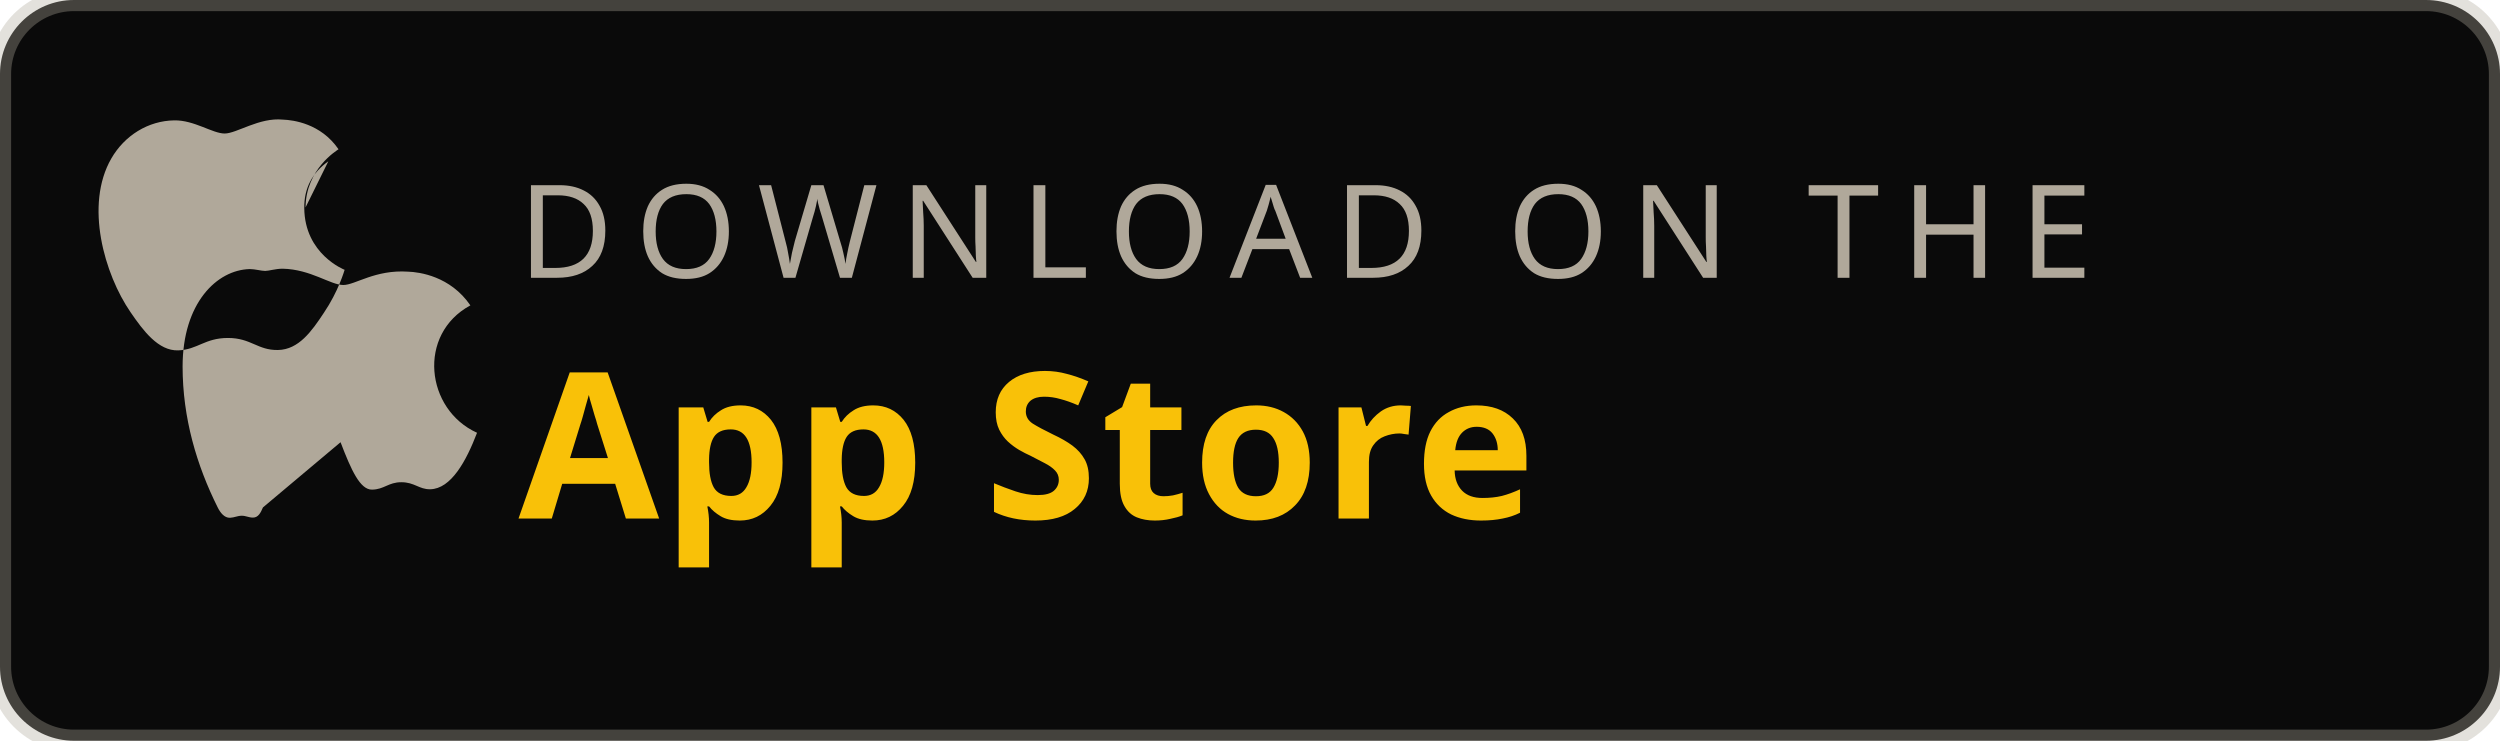
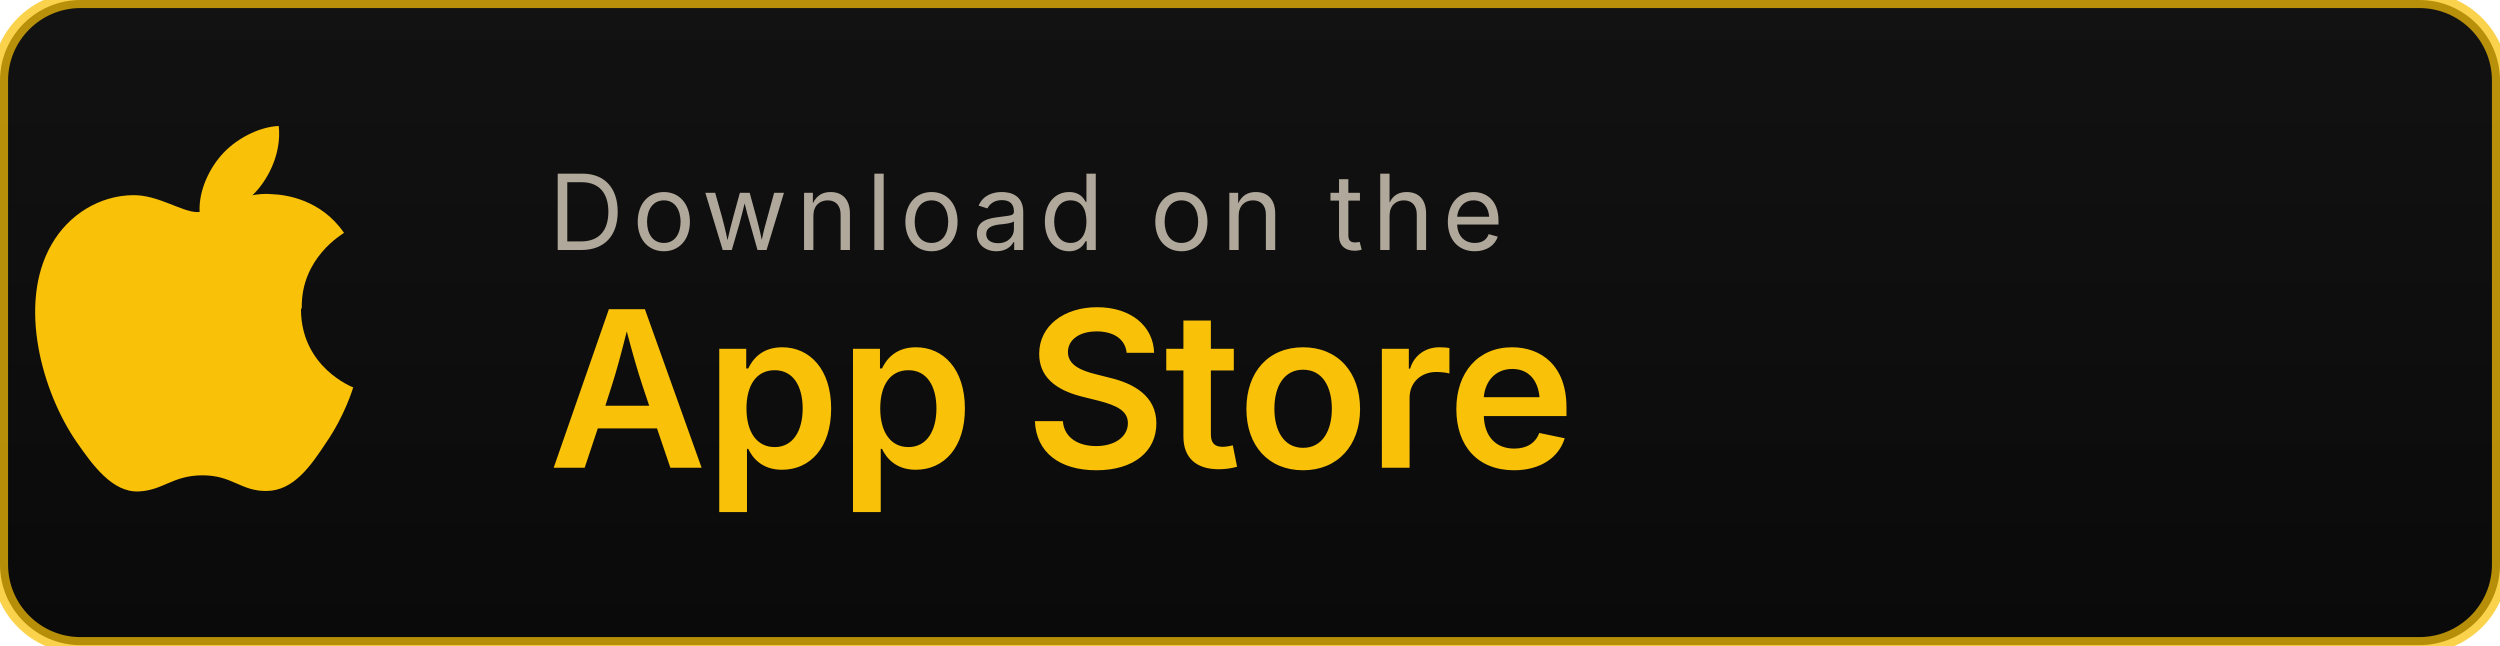
- <svg xmlns="http://www.w3.org/2000/svg" width="135" height="40" viewBox="0 0 135 40" role="img" aria-label="Download Sabagiro on the App Store">
-   <rect width="135" height="40" rx="4" fill="#0a0a0a" stroke="rgba(176,168,154,0.35)" stroke-width="1.2" />
-   <path fill="#b0a89a" d="M14.2 27.4c-.12.28-.25.55-.54.55-.23 0-.38-.1-.6-.1-.24 0-.4.1-.64.11-.3.01-.52-.27-.66-.55-1.14-2.28-1.9-4.84-1.9-7.62 0-3.42 1.85-5.22 3.63-5.26.28 0 .62.1.83.1.2 0 .56-.12.94-.12 1.52.03 2.58.88 3.28.88.64 0 1.72-.84 3.5-.72.6.02 2.28.24 3.36 1.82-2.88 1.56-2.42 5.62.36 6.88-.58 1.52-1.4 3.03-2.53 3.05-.6.01-.84-.38-1.56-.38-.7 0-.92.39-1.58.4-.64.01-1.12-1.04-1.7-2.56zM16.5 11.2c.02-2.08 1.7-3.08 1.78-3.14-.96-1.4-2.46-1.58-3-1.6-1.28-.13-2.5.75-3.15.75-.65 0-1.65-.73-2.72-.71-1.4.02-2.68.81-3.4 2.06-1.45 2.52-.37 6.25 1.04 8.3.68.99 1.5 2.1 2.58 2.06 1.04-.04 1.43-.67 2.68-.67 1.25 0 1.6.67 2.7.65 1.12-.02 1.82-1.01 2.48-2.01.78-1.15 1.1-2.26 1.12-2.32-.02-.01-2.16-.84-2.18-3.34-.01-1.05.42-1.9 1.3-2.52z" />
-   <text x="28" y="15" fill="#b0a89a" font-family="system-ui,sans-serif" font-size="7" letter-spacing="1.2">DOWNLOAD ON THE</text>
-   <text x="28" y="28" fill="#f9c108" font-family="system-ui,sans-serif" font-size="11" font-weight="700" letter-spacing="0.2">App Store</text>
+ <svg xmlns="http://www.w3.org/2000/svg" width="155" height="40" viewBox="0 0 155 40" role="img" aria-label="Download on the App Store">
+   <defs>
+     <linearGradient id="sabagiro-badge-bg" x1="0" y1="0" x2="0" y2="1">
+       <stop offset="0" stop-color="#121212" />
+       <stop offset="1" stop-color="#0a0a0a" />
+     </linearGradient>
+   </defs>
+   <rect width="155" height="40" rx="5" fill="url(#sabagiro-badge-bg)" stroke="#f9c108" stroke-width="1" stroke-opacity="0.72" />
+   <path fill="#f9c108" d="M18.71 19.06c-.04-3.07 2.51-4.54 2.62-4.62-1.43-2.09-3.65-2.37-4.44-2.4-1.89-.19-3.69 1.11-4.65 1.11-.96 0-2.44-1.08-4.01-1.05-2.06.03-3.97 1.2-5.03 3.05-2.15 3.72-.55 9.22 1.54 12.24 1.02 1.48 2.24 3.14 3.84 3.08 1.54-.06 2.12-1 3.98-1 1.86 0 2.38 1 3.99.97 1.65-.03 2.69-1.51 3.68-3.01 1.16-1.69 1.64-3.33 1.67-3.41-.04-.02-3.21-1.23-3.24-4.81zm-2.69-7.35c.85-1.03 1.42-2.47 1.26-3.9-1.22.05-2.7.81-3.58 1.84-.79.91-1.48 2.37-1.3 3.77 1.37.11 2.78-.7 3.62-1.71z" />
+   <text x="34" y="15.5" fill="#b0a89a" font-family="system-ui, -apple-system, Segoe UI, sans-serif" font-size="6.5" letter-spacing="0.08em">Download on the</text>
+   <text x="34" y="29" fill="#f9c108" font-family="system-ui, -apple-system, Segoe UI, sans-serif" font-size="13.5" font-weight="600" letter-spacing="-0.01em">App Store</text>
</svg>
